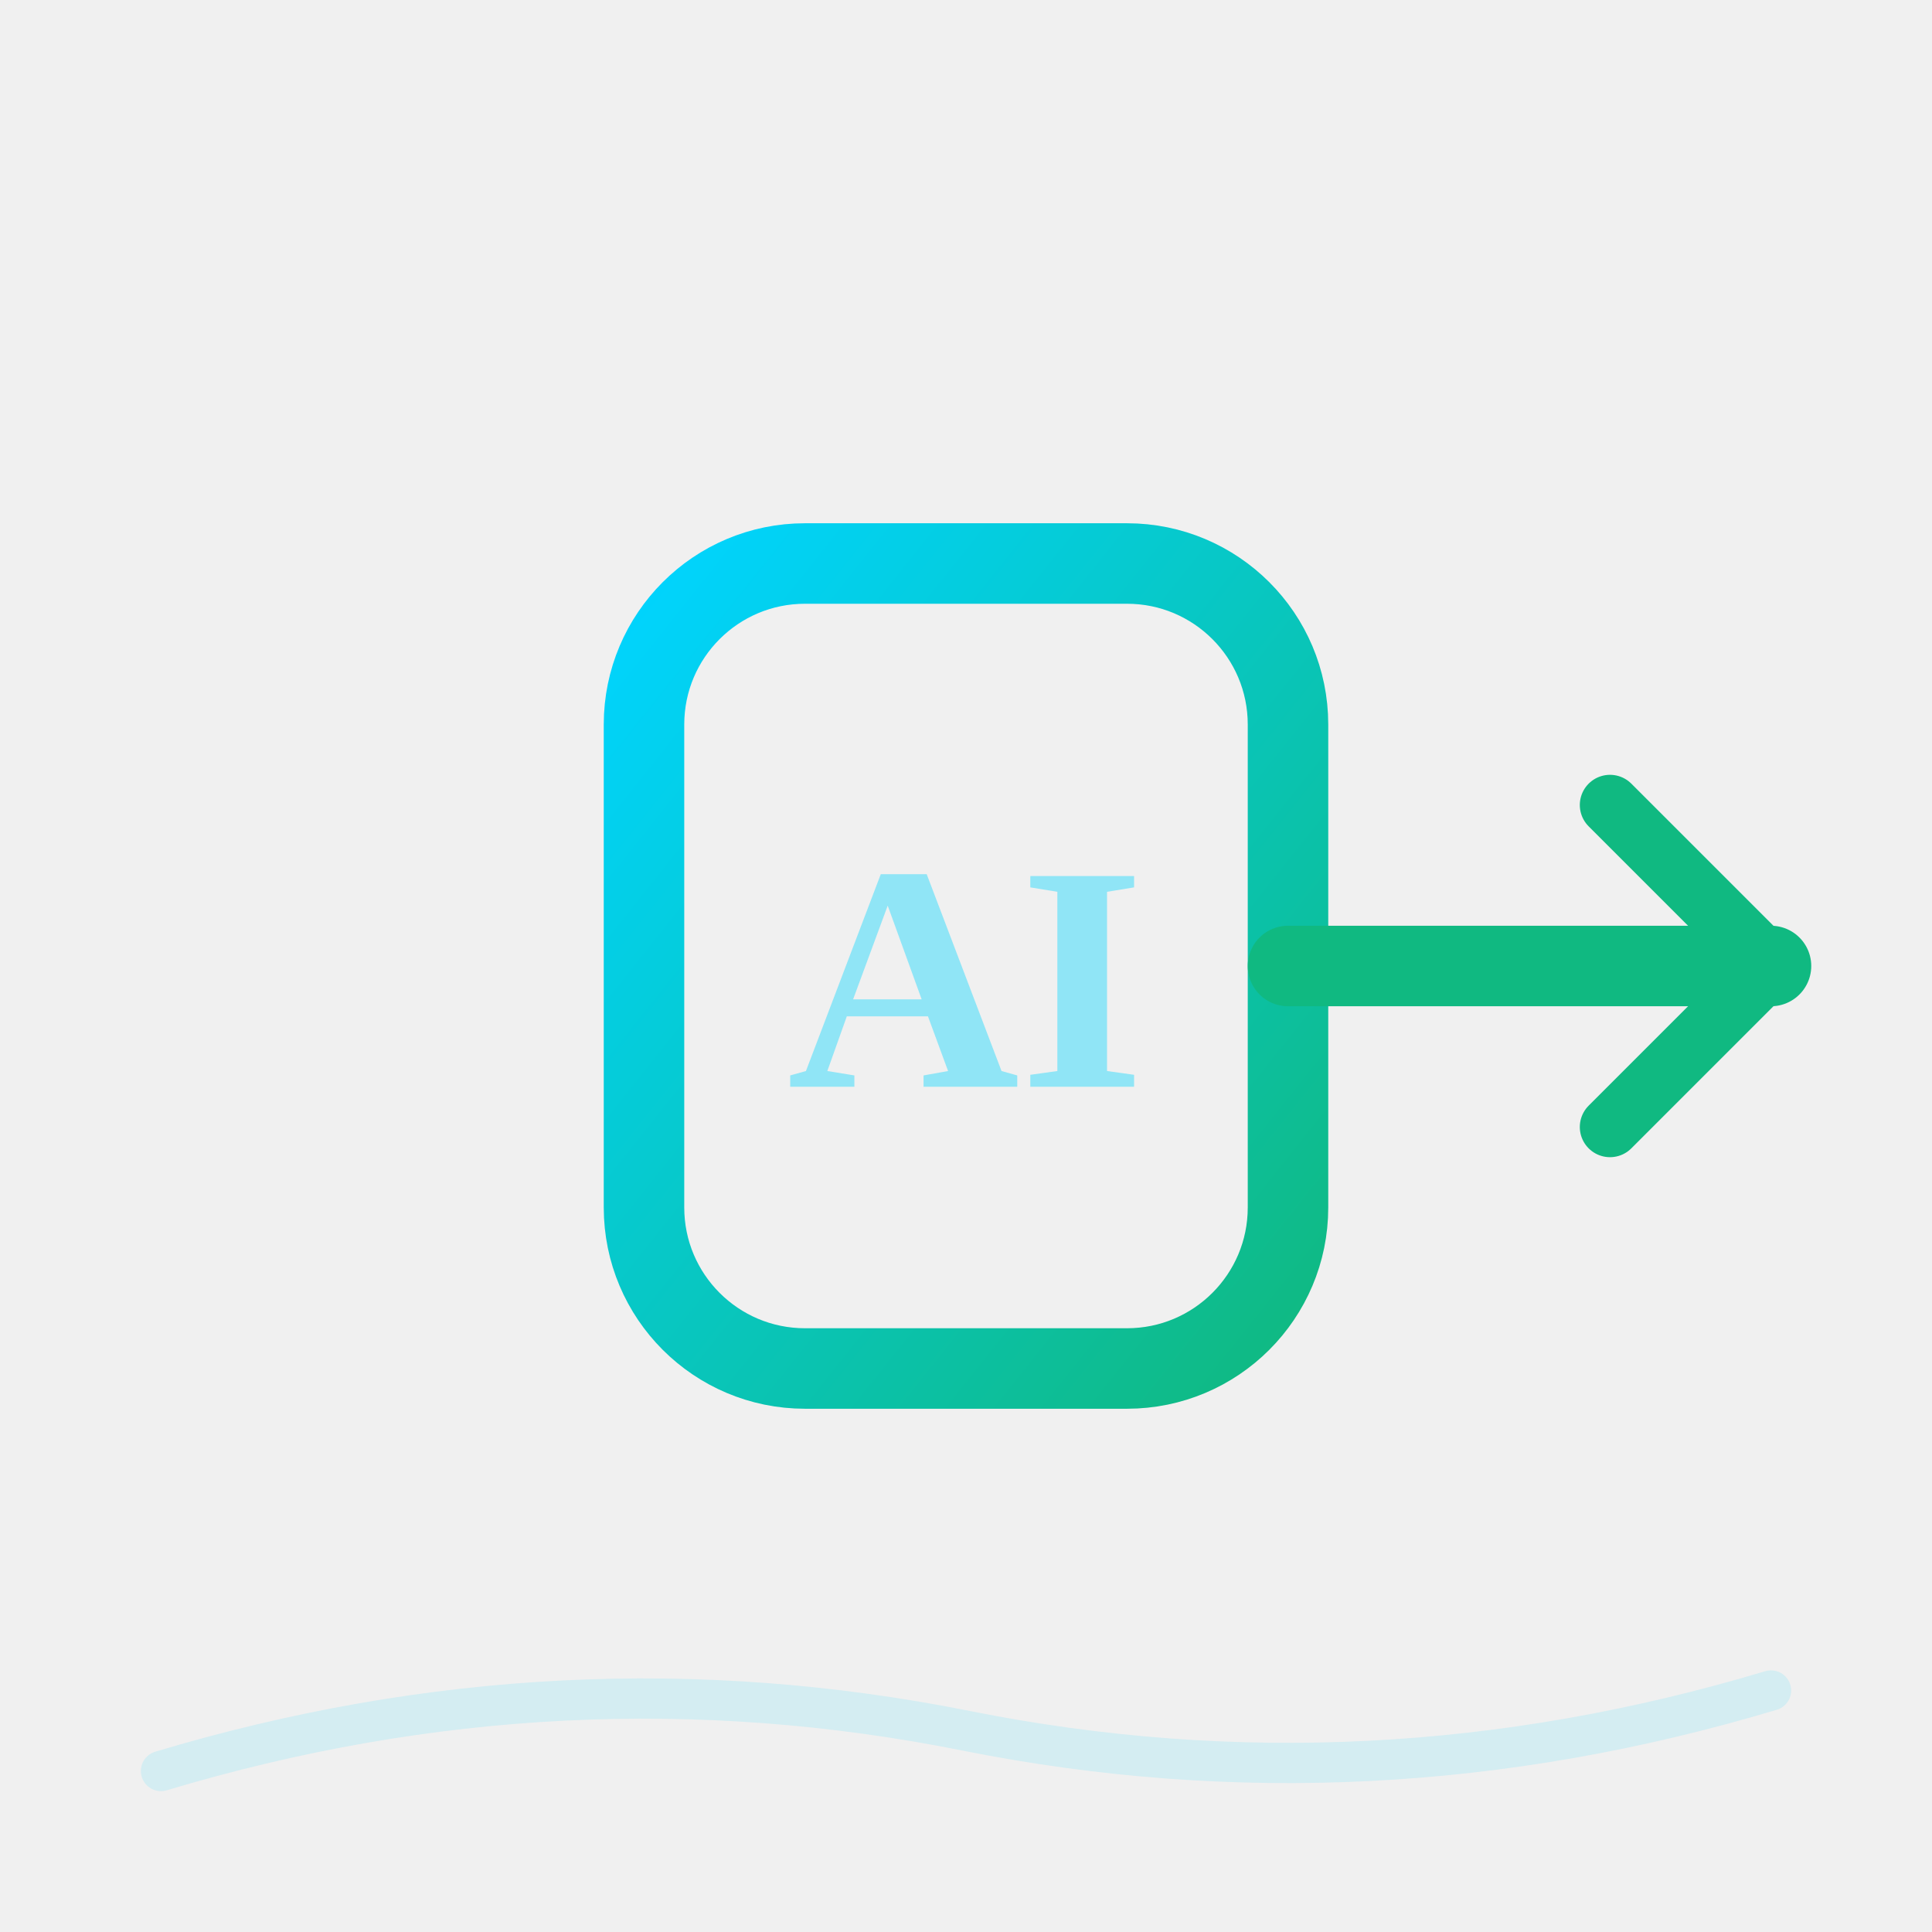
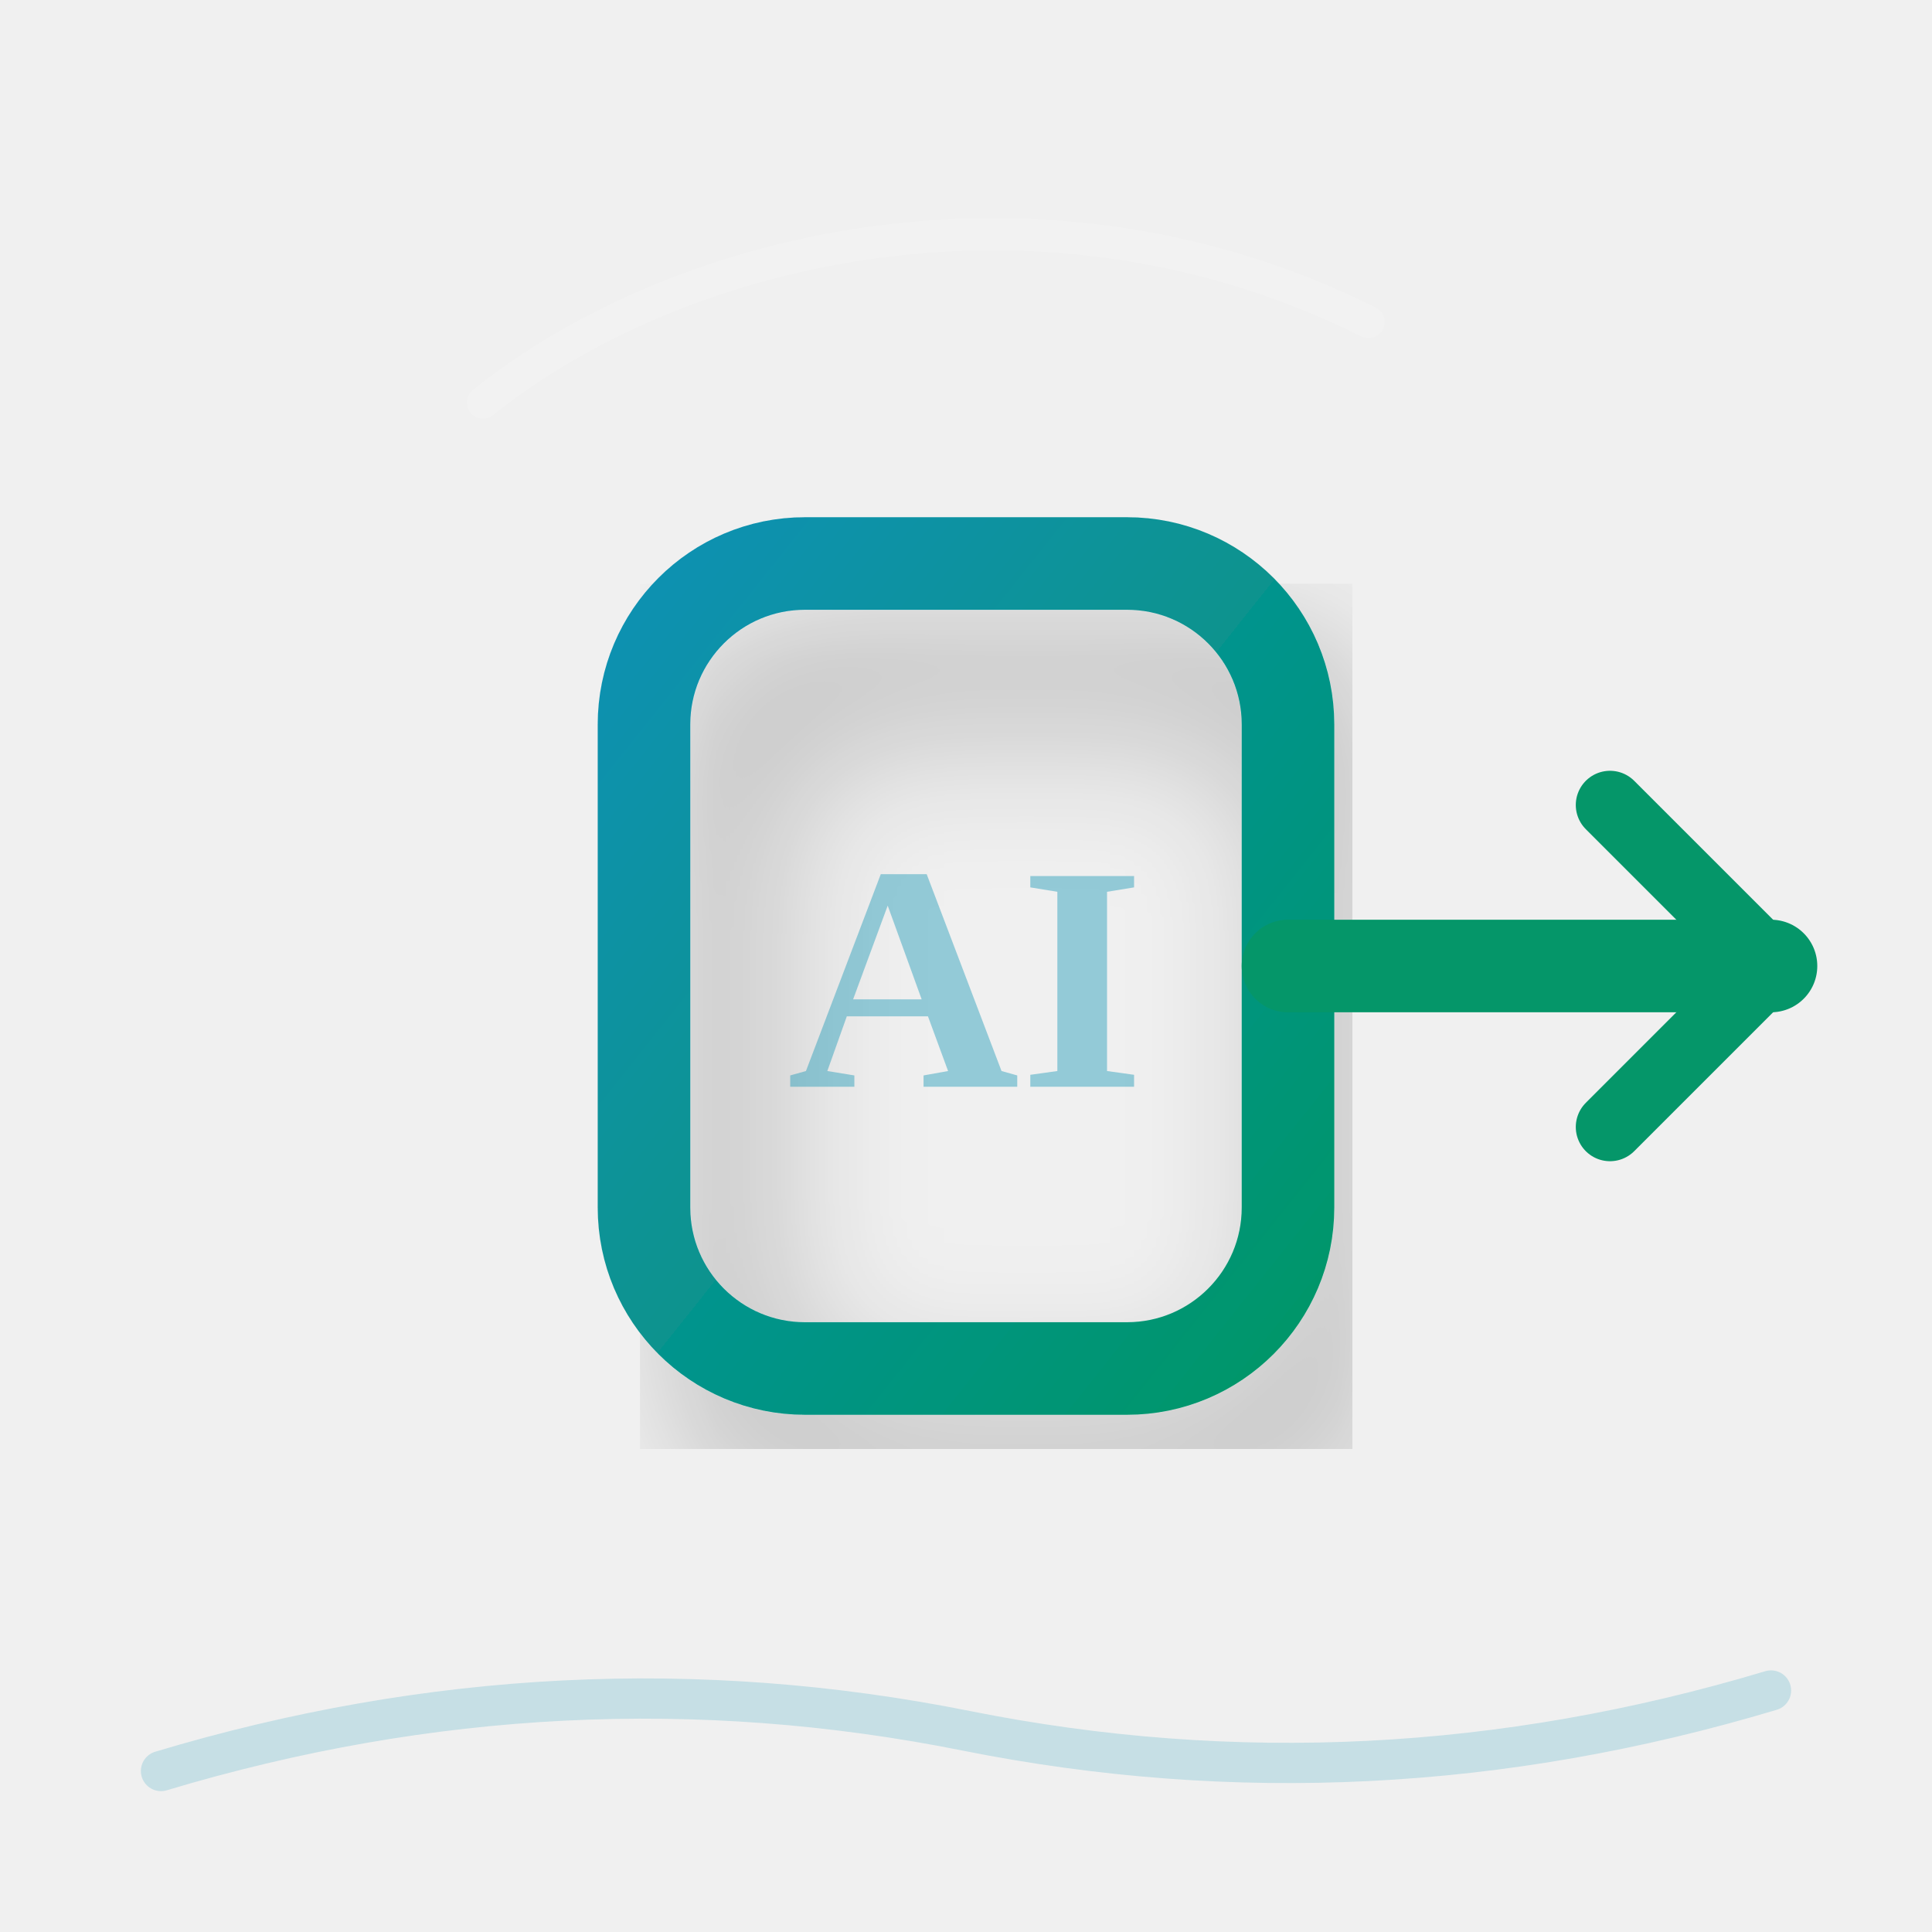
<svg xmlns="http://www.w3.org/2000/svg" viewBox="0 0 48 48" fill="none" stroke-linecap="round" stroke-linejoin="round">
  <defs>
    <linearGradient id="ain" x1="0%" y1="0%" x2="100%" y2="100%">
-       <stop offset="0%" stop-color="#00d4ff" />
-       <stop offset="100%" stop-color="#10b981" />
+       <stop offset="0%" stop-color="#0891b2" />
+       <stop offset="100%" stop-color="#059669" />
    </linearGradient>
+     <filter id="s3d_ai_infer">
+       <feDropShadow dx="1.5" dy="2.5" stdDeviation="2" flood-opacity=".3" />
+     </filter>
  </defs>
-   <path d="M4 44 Q14 41 24 43 Q34 45 44 42" stroke="#00d4ff" stroke-width="1" fill="none" opacity="0.12" stroke-linecap="round" />
-   <path d="M4 24h12" stroke="url(#ain)" stroke-width="2" stroke-linecap="round" />
-   <rect x="16" y="14" width="16" height="20" rx="4" stroke="url(#ain)" stroke-width="2" fill="none" />
-   <text x="24" y="27" text-anchor="middle" font-size="8" fill="#00d4ff" font-weight="800" opacity=".4">AI</text>
-   <path d="M32 24h12" stroke="#10b981" stroke-width="2" stroke-linecap="round" />
-   <path d="M40 20l4 4-4 4" stroke="#10b981" stroke-width="1.5" fill="none" />
+   <path d="M4 44 Q14 41 24 43 Q34 45 44 42" stroke="#0891b2" stroke-width="1" fill="none" opacity="0.18" stroke-linecap="round" />
+   <path d="M4 24h12" stroke="url(#ain)" stroke-width="2.3" stroke-linecap="round" />
+   <rect x="16" y="14" width="16" height="20" rx="4" stroke="url(#ain)" stroke-width="2.3" fill="none" fill-opacity="0.09" filter="url(#s3d_ai_infer)" />
+   <text x="24" y="27" text-anchor="middle" font-size="8" fill="#0891b2" font-weight="800" opacity=".4">AI</text>
+   <path d="M32 24h12" stroke="#059669" stroke-width="2.3" stroke-linecap="round" />
+   <path d="M40 20l4 4-4 4" stroke="#059669" stroke-width="1.7" fill="none" />
+   <path d="M12 10c5-4 14-6 22-2" stroke="white" stroke-width="0.8" opacity=".15" fill="none" />
</svg>
